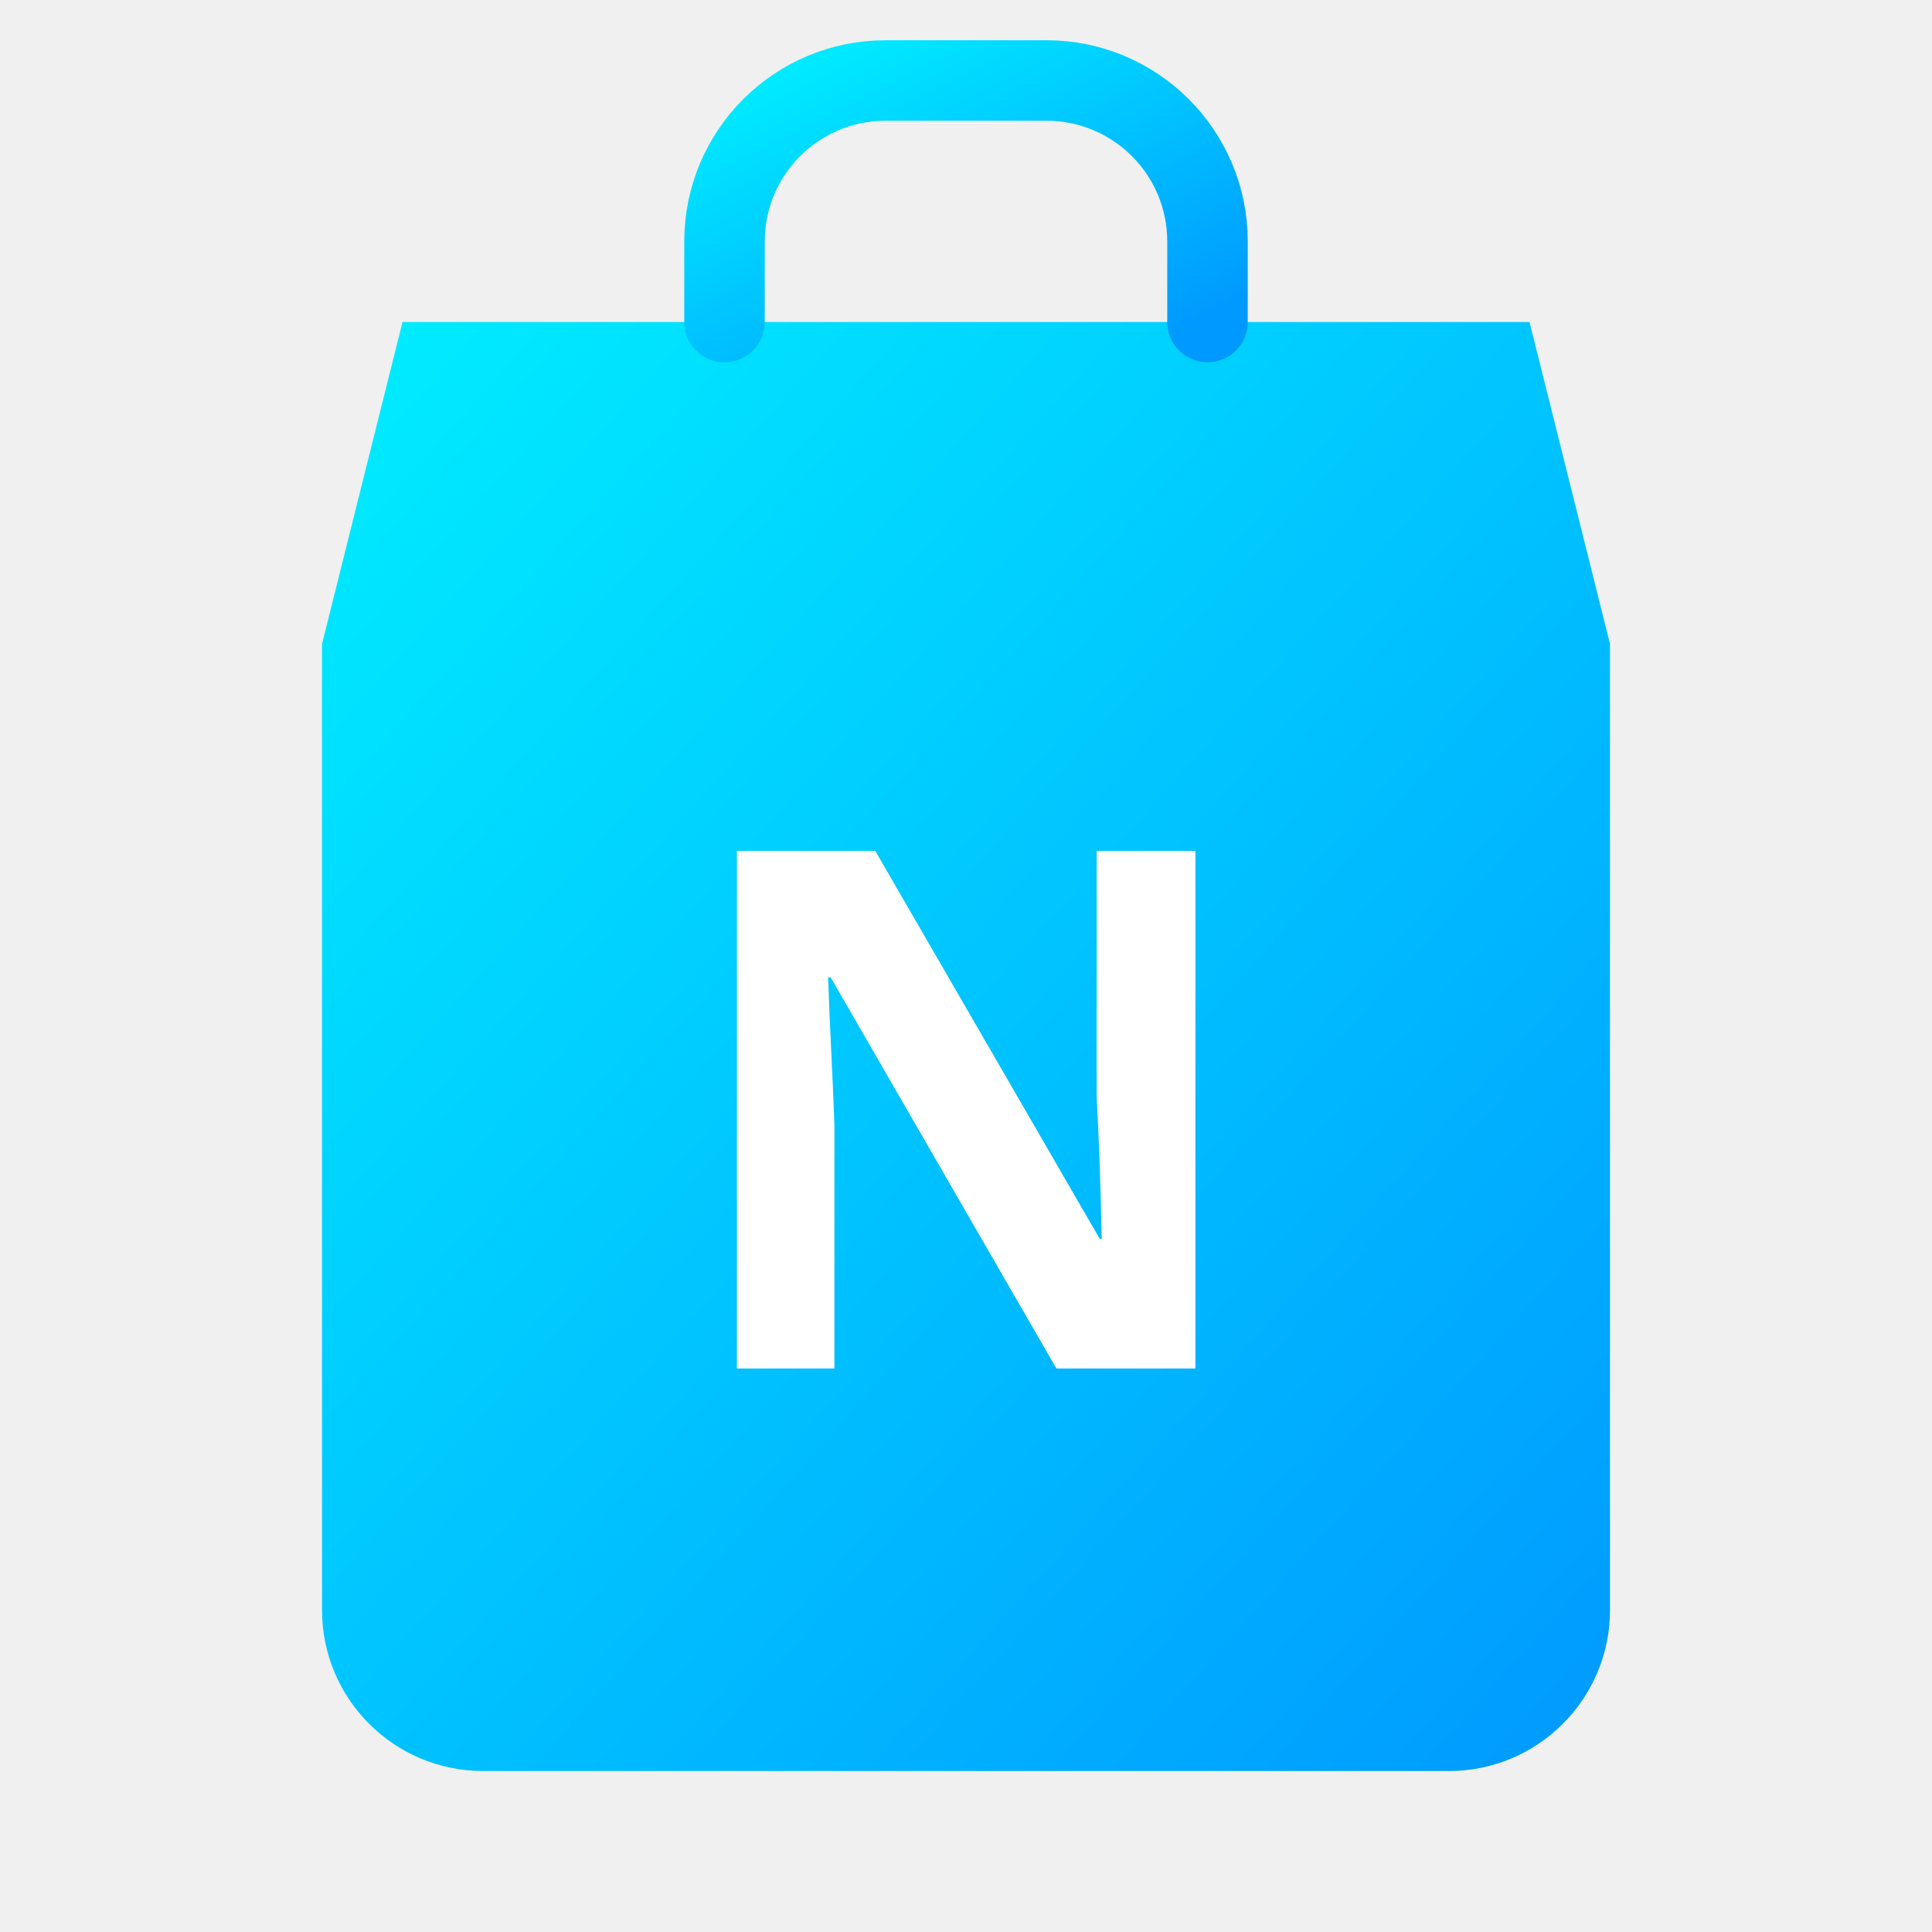
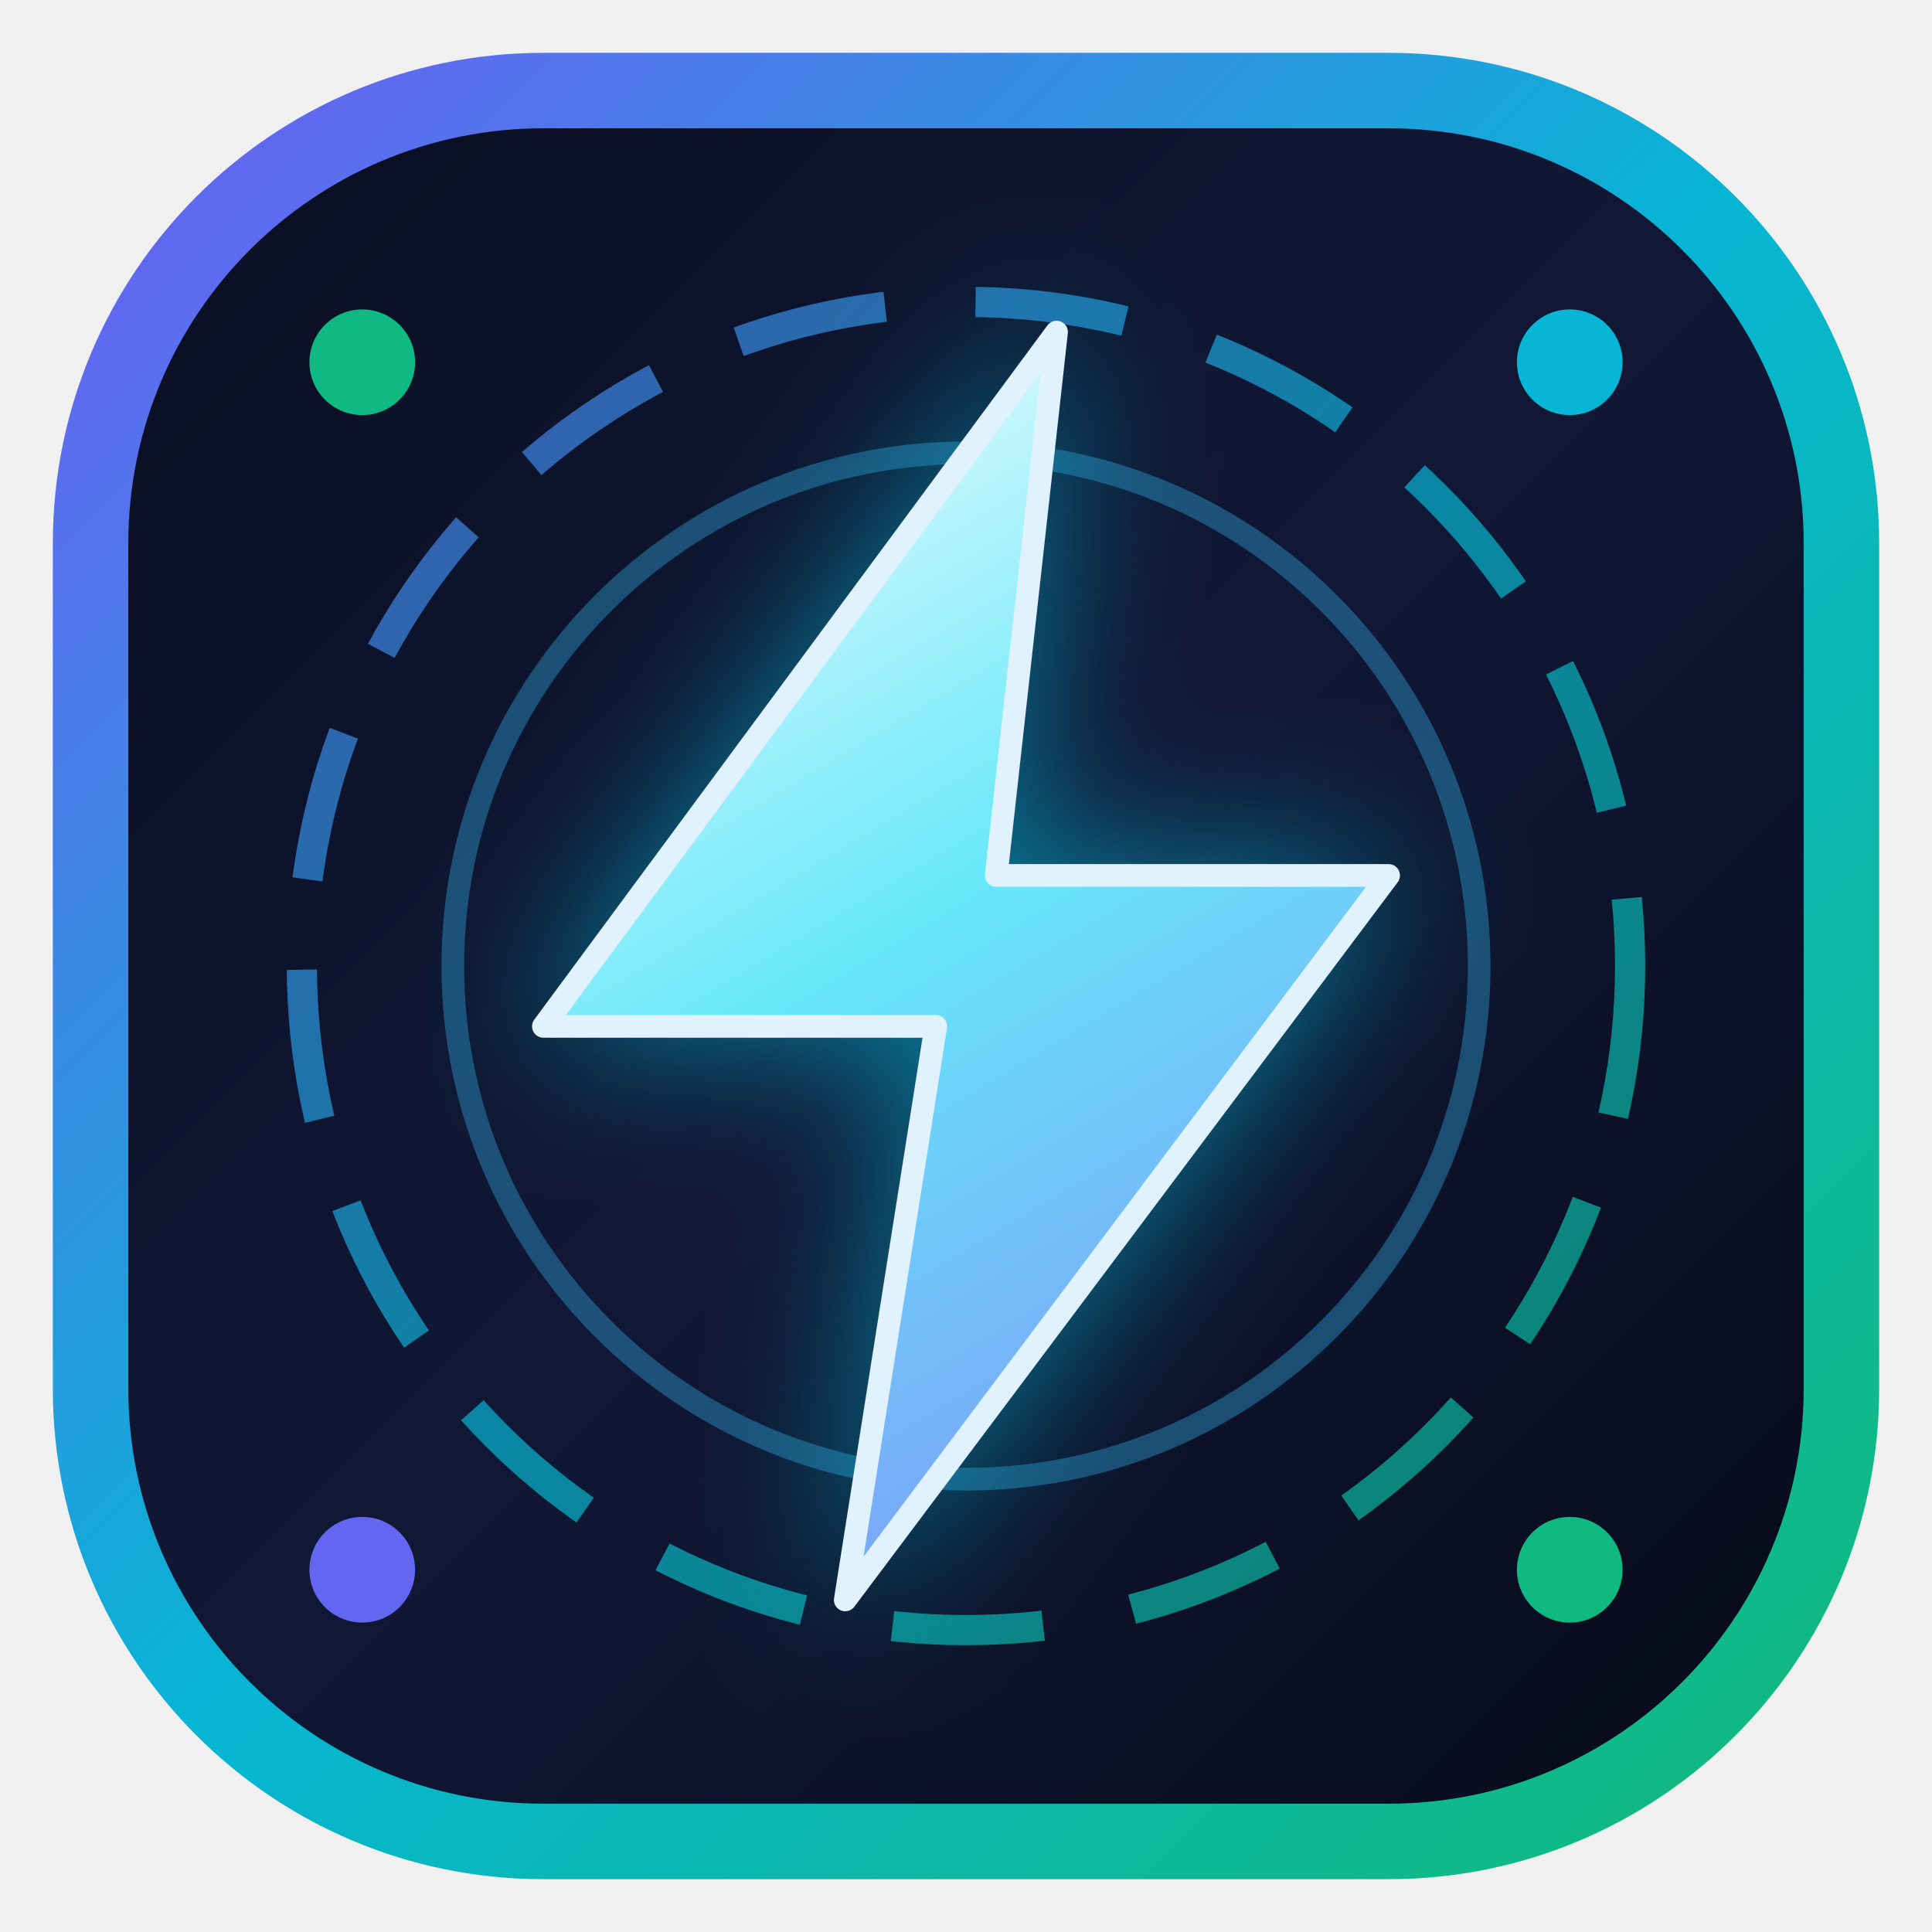
- <svg xmlns="http://www.w3.org/2000/svg" viewBox="0 0 48 48" fill="none">
+ <svg xmlns="http://www.w3.org/2000/svg" viewBox="0 0 128 128" fill="none">
  <defs>
-     <linearGradient id="grad1" x1="0%" y1="0%" x2="100%" y2="100%">
-       <stop offset="0%" style="stop-color:#00eeff;stop-opacity:1" />
-       <stop offset="100%" style="stop-color:#0099ff;stop-opacity:1" />
+     <linearGradient id="nexBg" x1="0" y1="0" x2="128" y2="128" gradientUnits="userSpaceOnUse">
+       <stop offset="0%" stop-color="#090d1f" />
+       <stop offset="50%" stop-color="#111836" />
+       <stop offset="100%" stop-color="#050814" />
    </linearGradient>
+     <linearGradient id="nexGlow" x1="12" y1="12" x2="116" y2="116" gradientUnits="userSpaceOnUse">
+       <stop offset="0%" stop-color="#6366f1" />
+       <stop offset="50%" stop-color="#06b6d4" />
+       <stop offset="100%" stop-color="#10b981" />
+     </linearGradient>
+     <linearGradient id="nexBolt" x1="40" y1="24" x2="88" y2="104" gradientUnits="userSpaceOnUse">
+       <stop offset="0%" stop-color="#ffffff" />
+       <stop offset="45%" stop-color="#67e8f9" />
+       <stop offset="100%" stop-color="#818cf8" />
+     </linearGradient>
+     <filter id="dropGlow" x="-20%" y="-20%" width="140%" height="140%">
+       <feDropShadow dx="0" dy="0" stdDeviation="5" flood-color="#06b6d4" flood-opacity="0.65" />
+     </filter>
  </defs>
-   <path d="M8 16L10 8H38L40 16V40C40 42.209 38.209 44 36 44H12C9.791 44 8 42.209 8 40V16Z" fill="url(#grad1)" />
-   <path d="M18 8V6C18 3.791 19.791 2 22 2H26C28.209 2 30 3.791 30 6V8" stroke="url(#grad1)" stroke-width="2" stroke-linecap="round" />
-   <text x="24" y="34" text-anchor="middle" fill="white" font-size="18" font-weight="bold" font-family="sans-serif">N</text>
+   <rect x="6" y="6" width="116" height="116" rx="30" fill="url(#nexBg)" stroke="url(#nexGlow)" stroke-width="5" />
+   <circle cx="64" cy="64" r="44" stroke="url(#nexGlow)" stroke-width="2" stroke-dasharray="10 6" opacity="0.7" />
+   <circle cx="64" cy="64" r="34" stroke="#38bdf8" stroke-width="1.5" stroke-opacity="0.35" />
+   <circle cx="24" cy="24" r="3.5" fill="#10b981" />
+   <circle cx="104" cy="24" r="3.5" fill="#06b6d4" />
+   <circle cx="24" cy="104" r="3.5" fill="#6366f1" />
+   <circle cx="104" cy="104" r="3.5" fill="#10b981" />
+   <path d="M70 22L36 68H62L56 106L92 58H66L70 22Z" fill="url(#nexBolt)" filter="url(#dropGlow)" stroke="#e0f2fe" stroke-width="1.5" stroke-linejoin="round" />
</svg>
